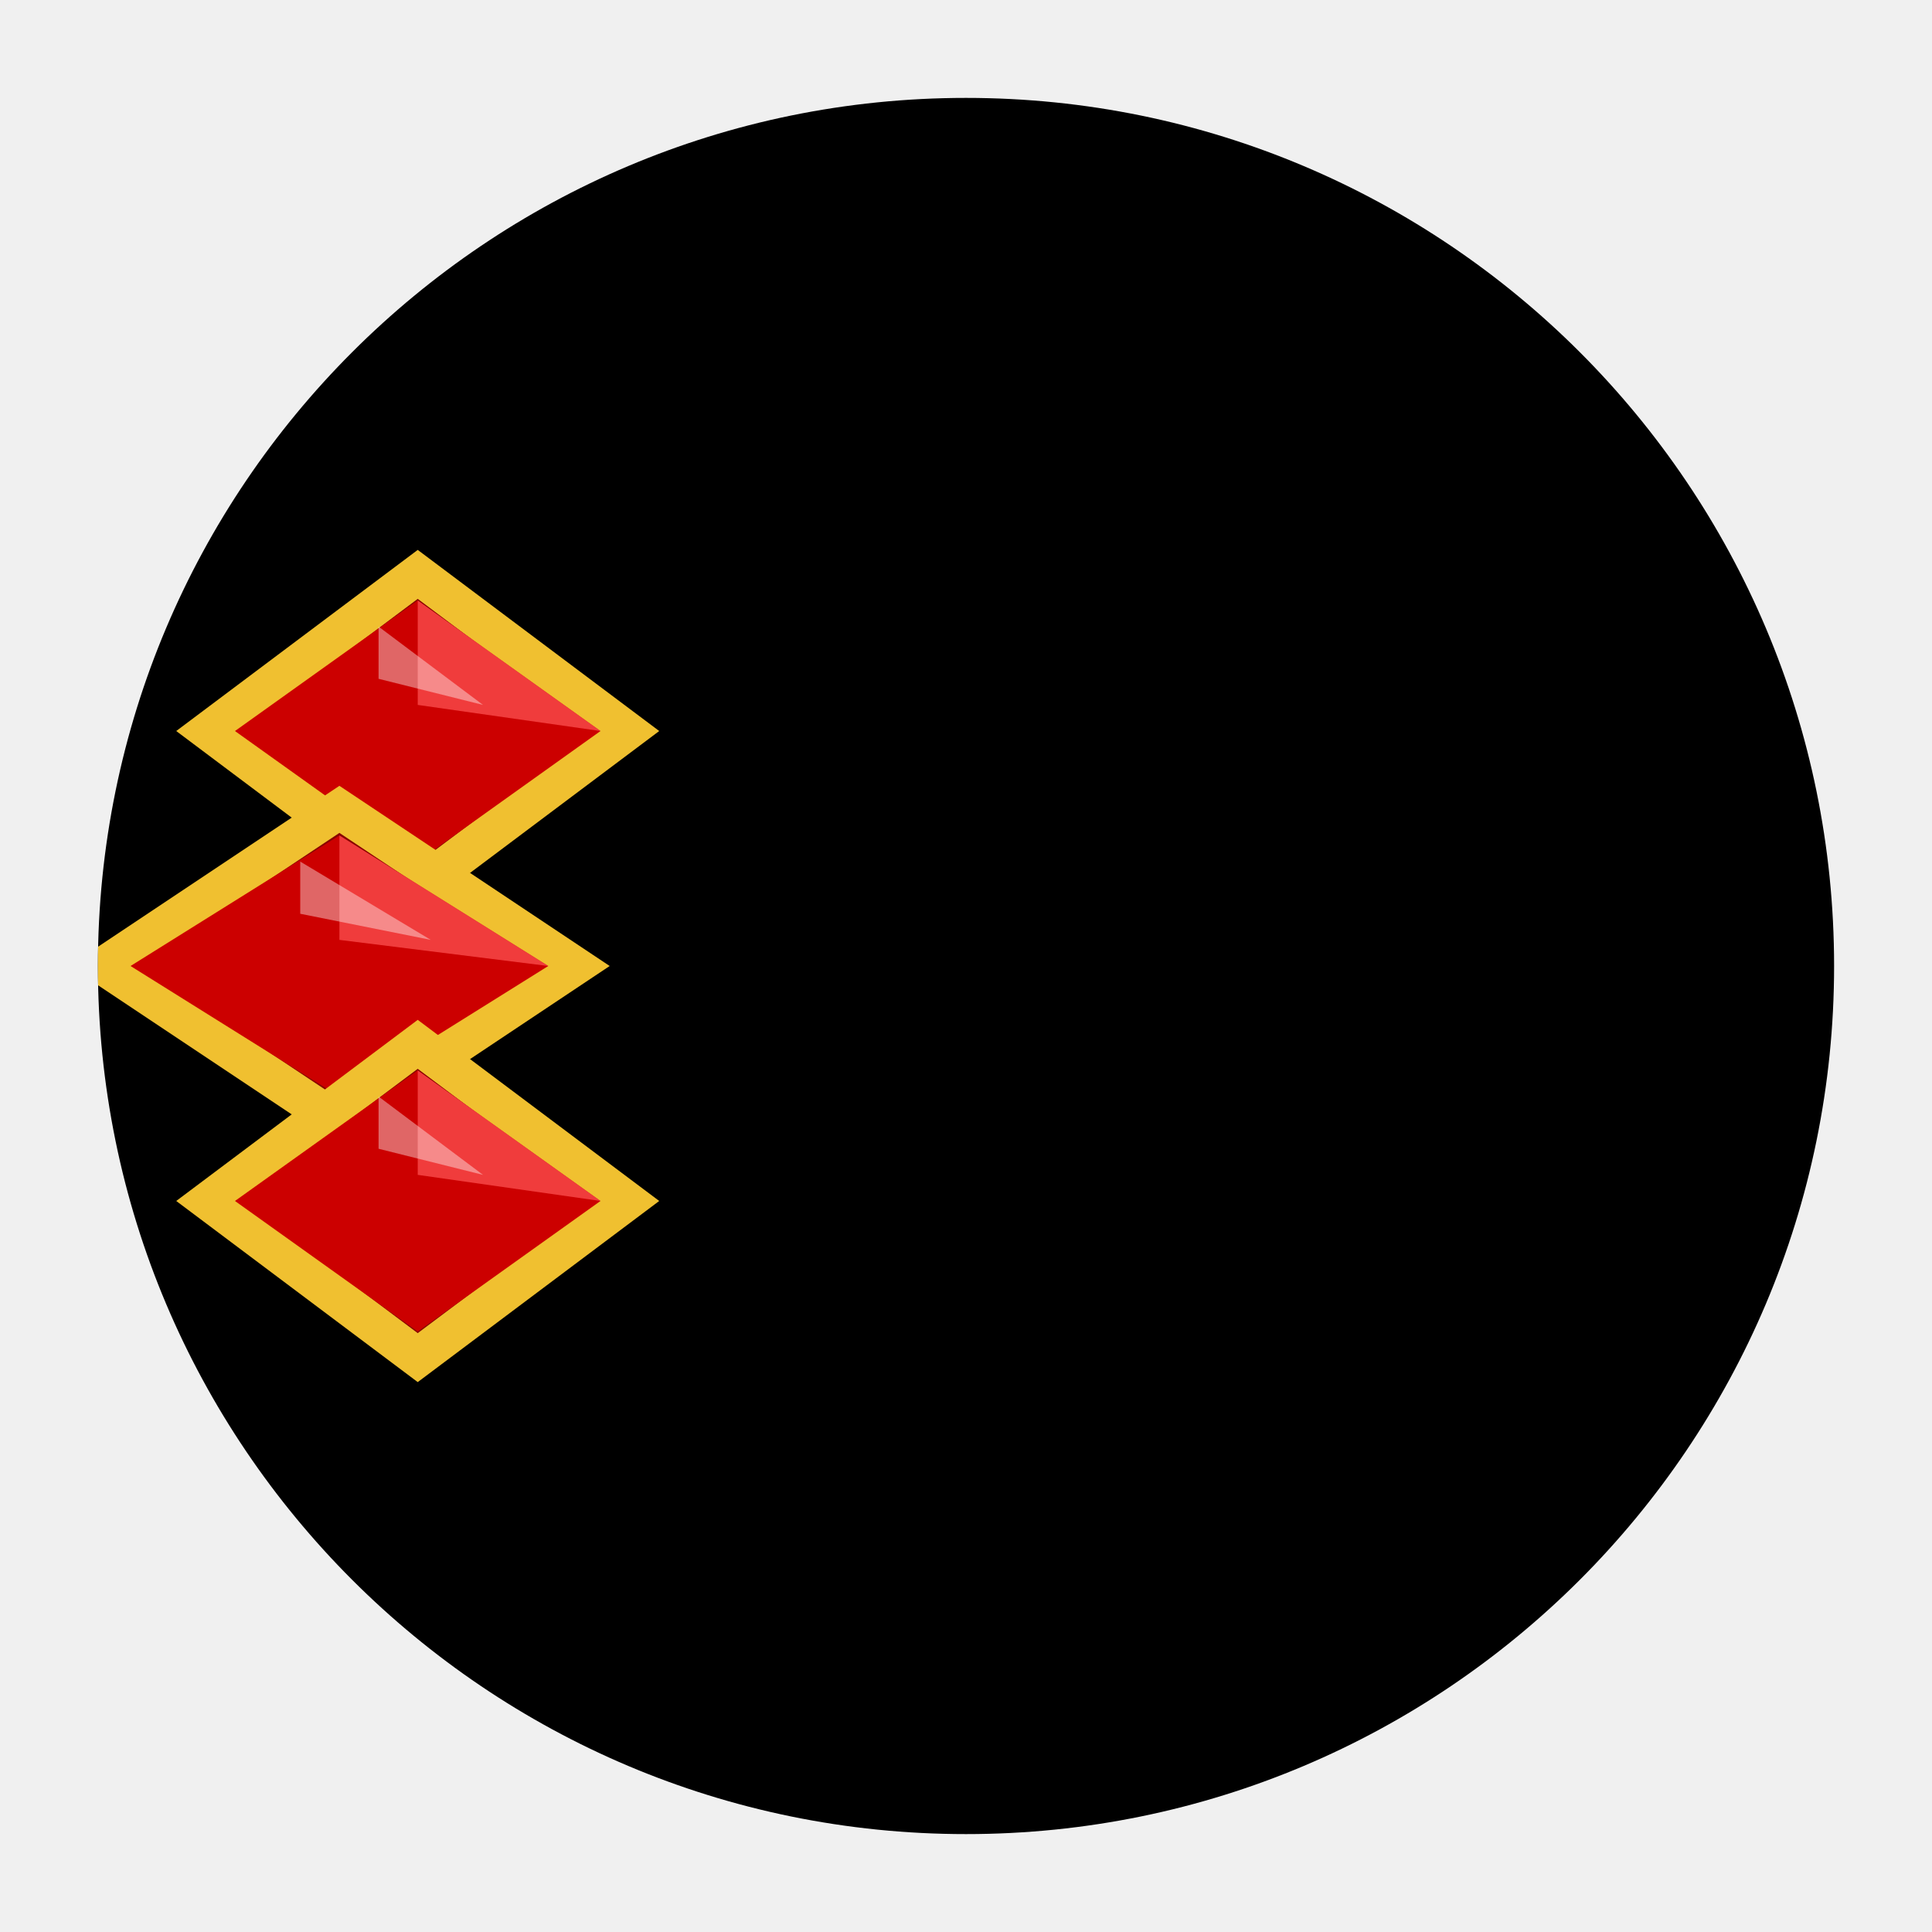
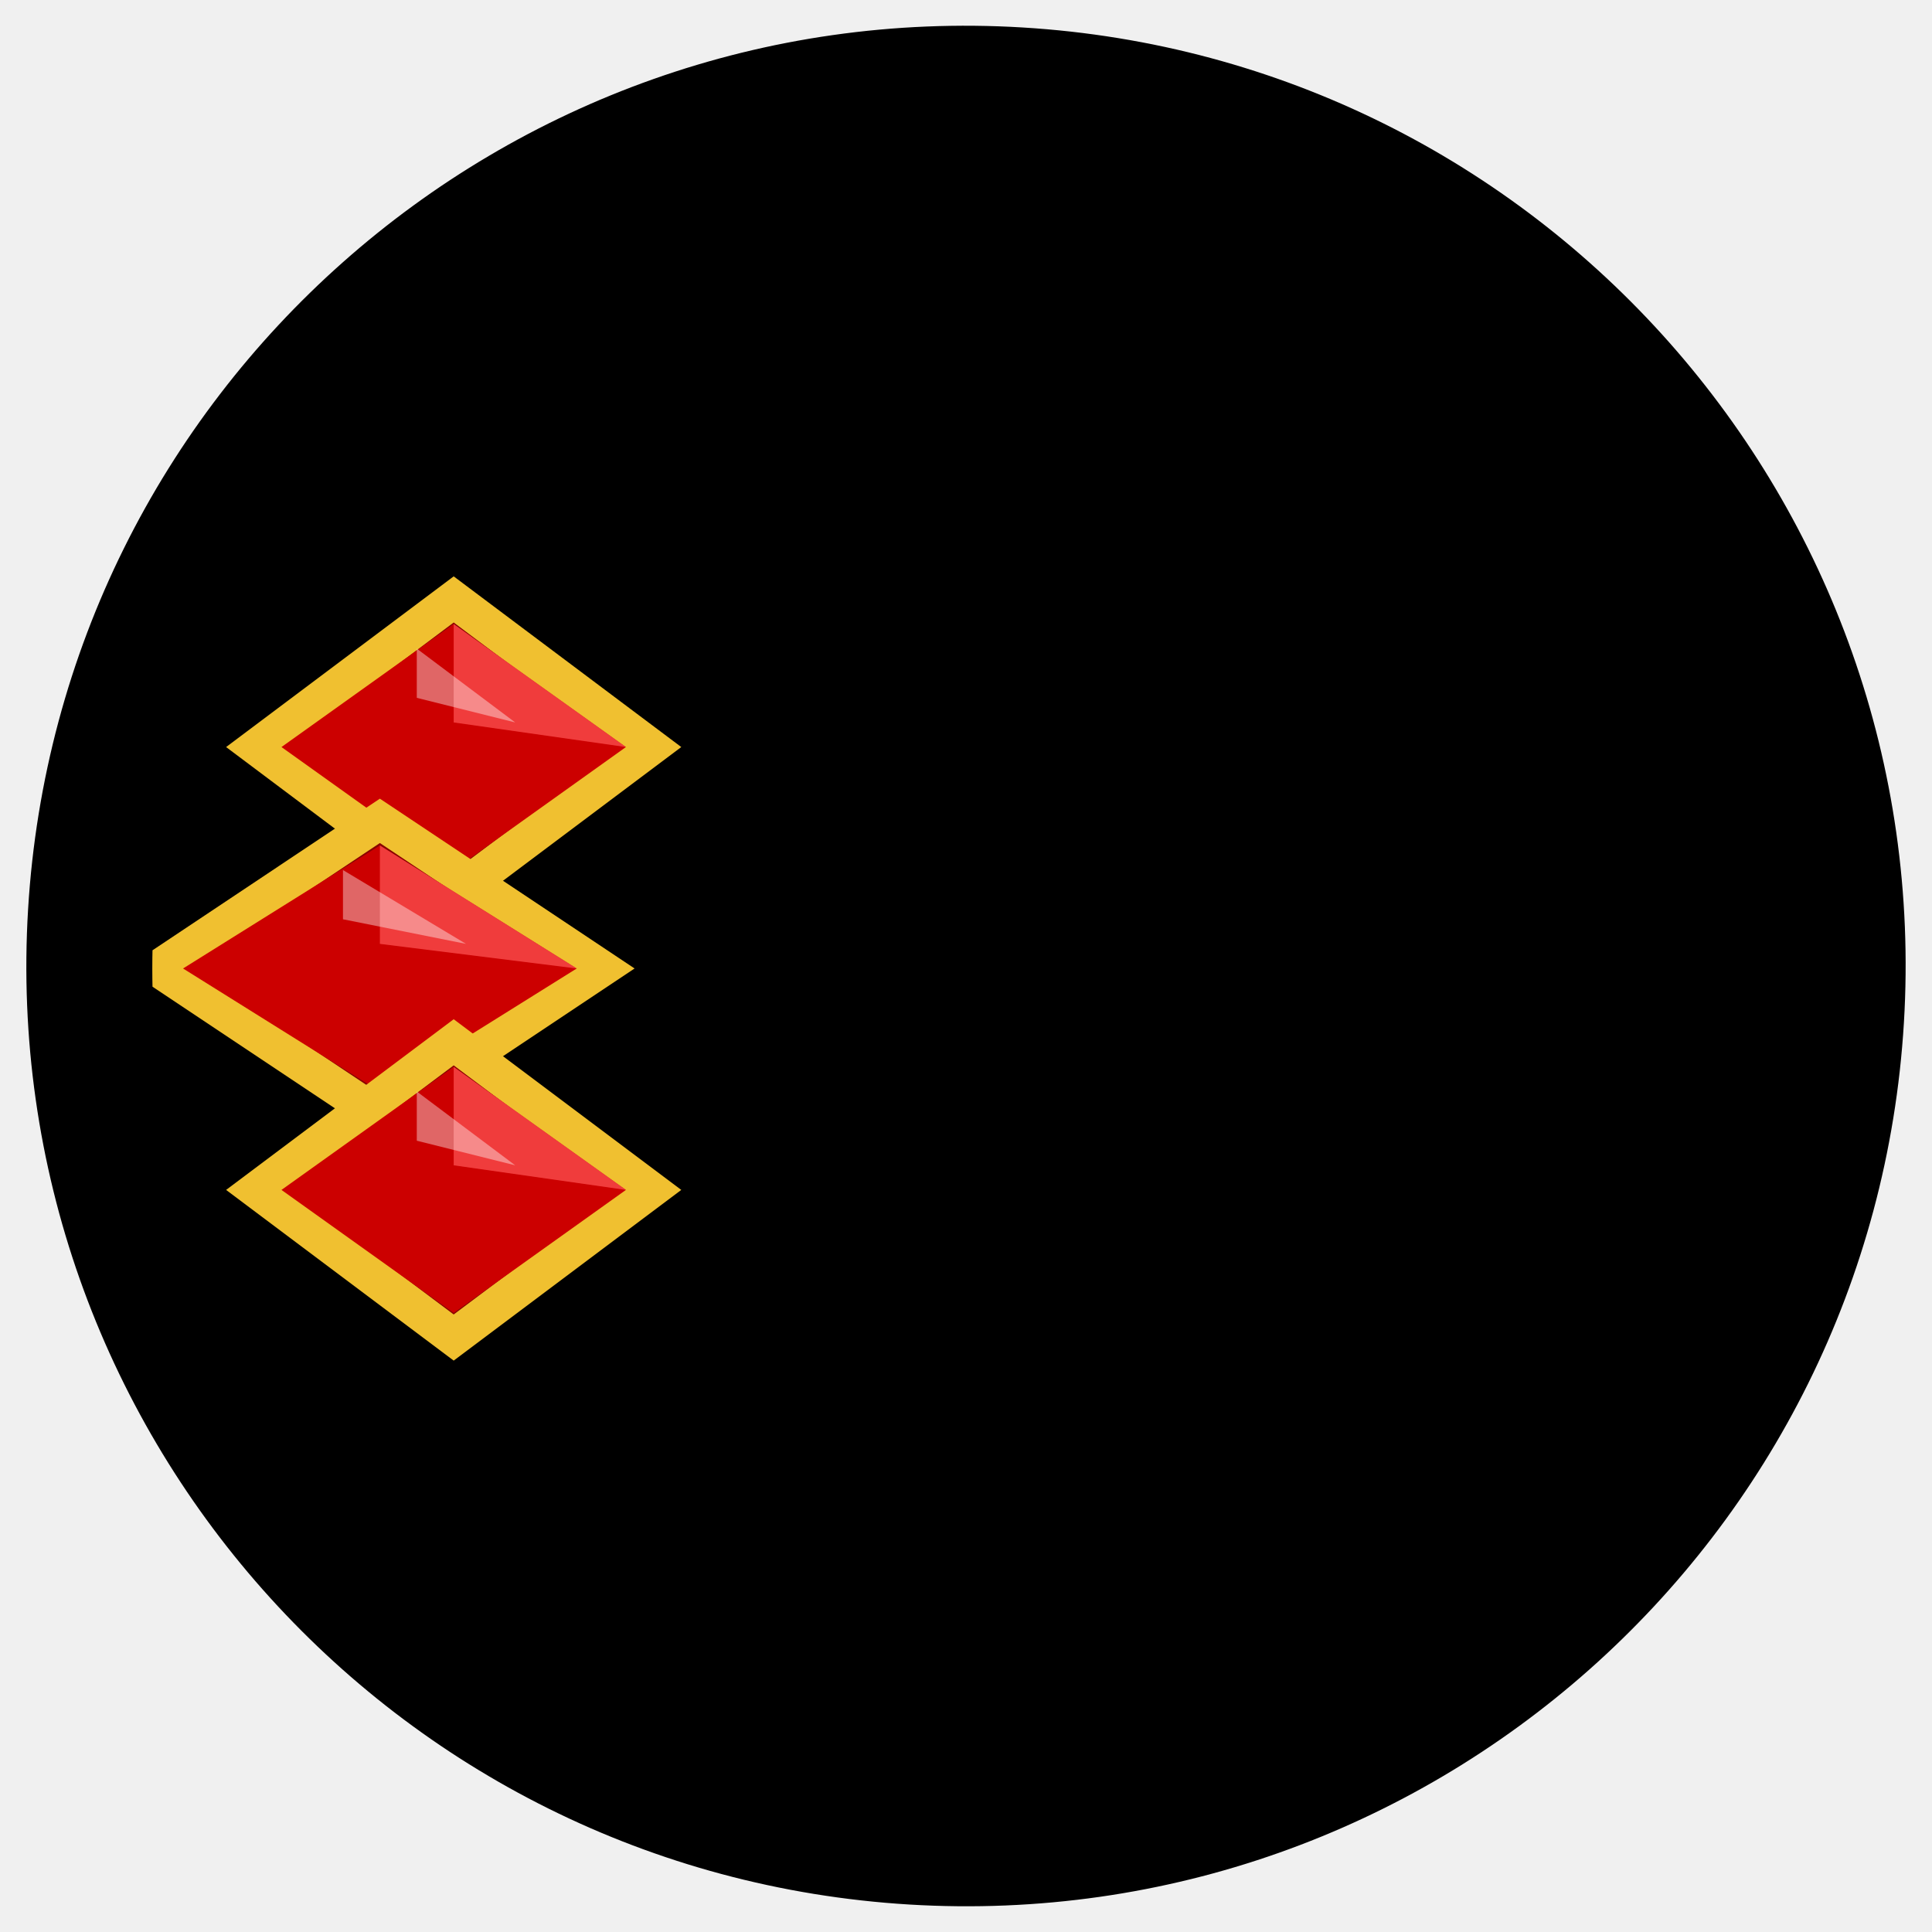
- <svg xmlns="http://www.w3.org/2000/svg" width="148" height="148" version="1.1" id="svg4">
+ <svg xmlns="http://www.w3.org/2000/svg" width="148" height="148" version="1.1" id="svg4" xml:space="preserve">
  <defs id="defs8">
    <clipPath id="clip">
-       <circle cx="74" cy="74" r="66.5" />
+       <circle cx="74" cy="74" r="66.5" id="circle1" />
    </clipPath>
  </defs>
-   <circle cx="74" cy="74" r="66.5" fill="#000000" />
-   <g clip-path="url(#clip)">
-     <polygon points="32,44 48,56 32,68 16,56" fill="#880000" stroke="#f0c030" stroke-width="3" />
-     <polygon points="32,46 46,56 32,66 18,56" fill="#cc0000" />
-     <polygon points="32,46 46,56 32,54" fill="#ff5555" opacity="0.7" />
-     <polygon points="29,48 37,54 29,52" fill="#ffffff" opacity="0.4" />
-     <polygon points="26,62 44,74 26,86 8,74" fill="#880000" stroke="#f0c030" stroke-width="3" />
-     <polygon points="26,64 42,74 26,84 10,74" fill="#cc0000" />
-     <polygon points="26,64 42,74 26,72" fill="#ff5555" opacity="0.7" />
-     <polygon points="23,66 33,72 23,70" fill="#ffffff" opacity="0.4" />
-     <polygon points="32,80 48,92 32,104 16,92" fill="#880000" stroke="#f0c030" stroke-width="3" />
-     <polygon points="32,82 46,92 32,102 18,92" fill="#cc0000" />
-     <polygon points="32,82 46,92 32,90" fill="#ff5555" opacity="0.7" />
-     <polygon points="29,84 37,90 29,88" fill="#ffffff" opacity="0.4" />
+   <ellipse cx="-69.396" cy="78.328" transform="matrix(0.06031005,-0.9981797,0.9981747,0.06039336,0,0)" stroke-miterlimit="10" rx="66.518" ry="66.471" id="ellipse2" style="fill:#ffffff;stroke:#000000;stroke-width:11.017;stroke-miterlimit:10;stroke-opacity:1" />
+   <g id="g1" transform="matrix(1.097959,0,0,1.097959,-254.7564,-121.3093)">
+     <circle cx="299.73" cy="178.057" r="57.077" fill="#000000" id="circle2" style="stroke-width:0.858" />
+     <g clip-path="url(#clip)" id="g13" transform="matrix(0.8583082,0,0,0.8583082,236.2156,114.5424)">
+       <polygon points="32,44 48,56 32,68 16,56 " fill="#880000" stroke="#f0c030" stroke-width="3" id="polygon2" />
+       <polygon points="32,46 46,56 32,66 18,56 " fill="#cc0000" id="polygon3" />
+       <polygon points="32,46 46,56 32,54 " fill="#ff5555" opacity="0.7" id="polygon4" />
+       <polygon points="29,48 37,54 29,52 " fill="#ffffff" opacity="0.4" id="polygon5" />
+       <polygon points="26,62 44,74 26,86 8,74 " fill="#880000" stroke="#f0c030" stroke-width="3" id="polygon6" />
+       <polygon points="26,64 42,74 26,84 10,74 " fill="#cc0000" id="polygon7" />
+       <polygon points="26,64 42,74 26,72 " fill="#ff5555" opacity="0.7" id="polygon8" />
+       <polygon points="23,66 33,72 23,70 " fill="#ffffff" opacity="0.4" id="polygon9" />
+       <polygon points="32,80 48,92 32,104 16,92 " fill="#880000" stroke="#f0c030" stroke-width="3" id="polygon10" />
+       <polygon points="32,82 46,92 32,102 18,92 " fill="#cc0000" id="polygon11" />
+       <polygon points="32,82 46,92 32,90 " fill="#ff5555" opacity="0.7" id="polygon12" />
+       <polygon points="29,84 37,90 29,88 " fill="#ffffff" opacity="0.4" id="polygon13" />
+     </g>
  </g>
</svg>
